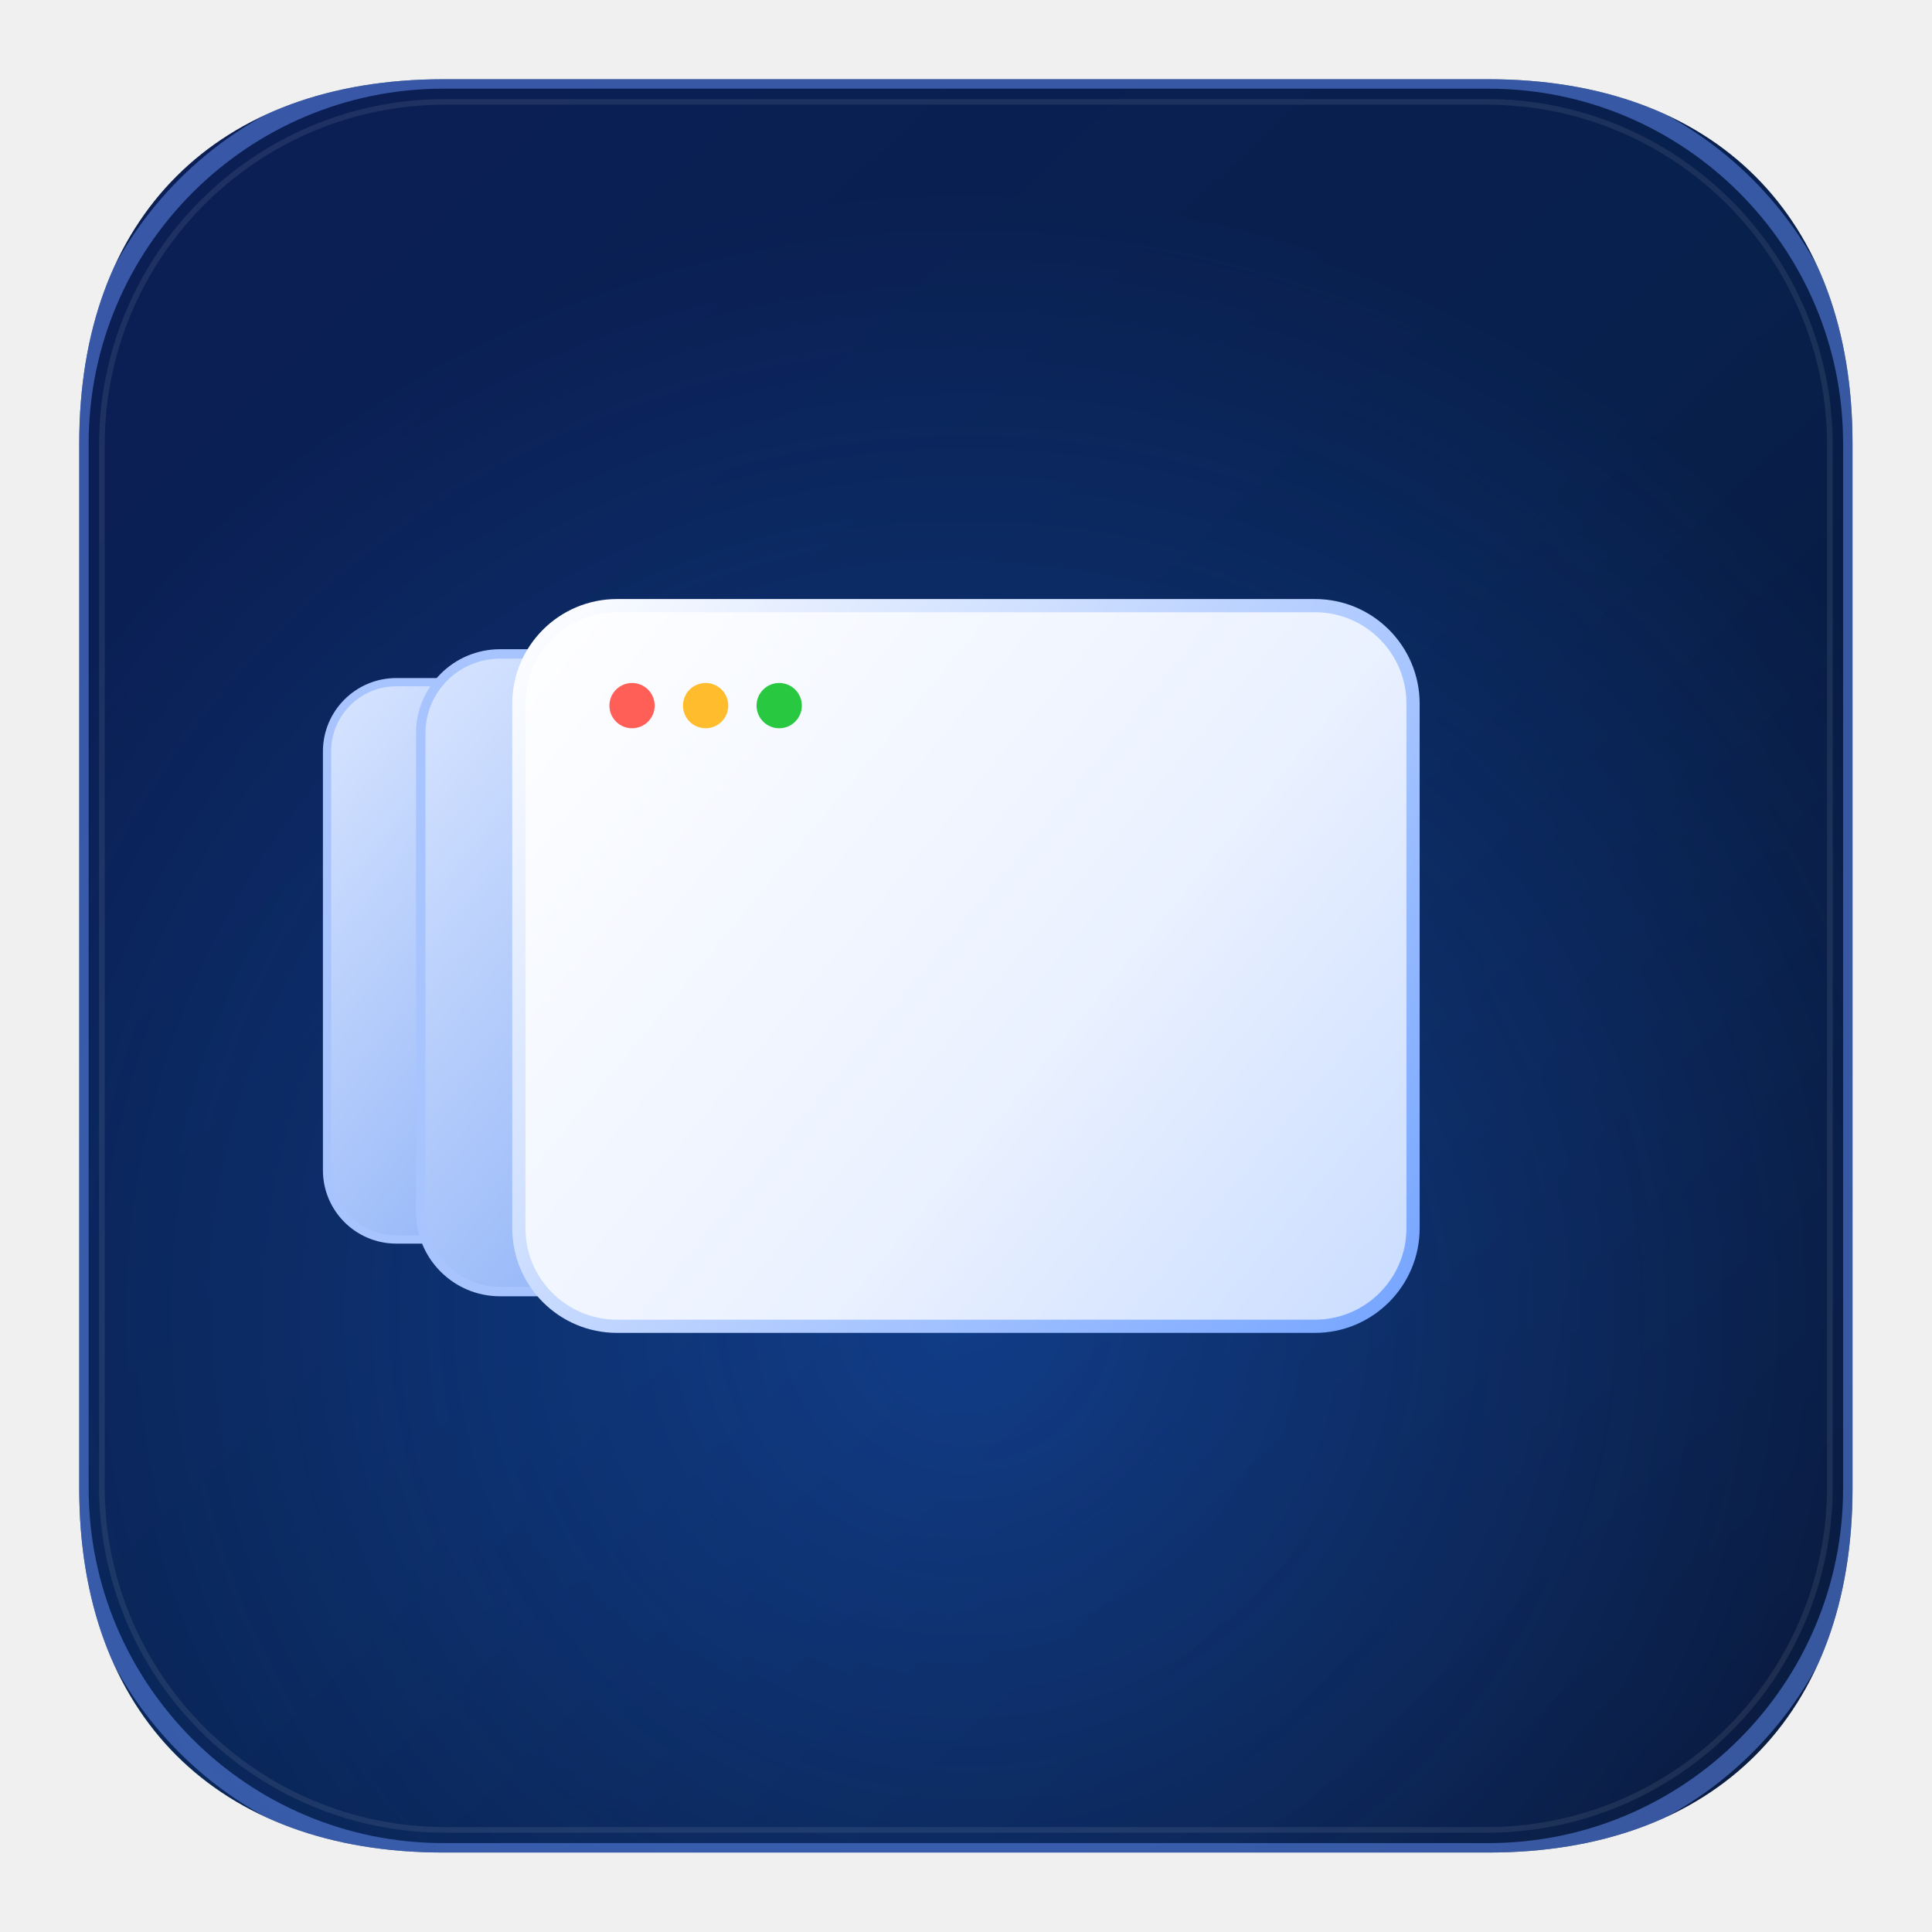
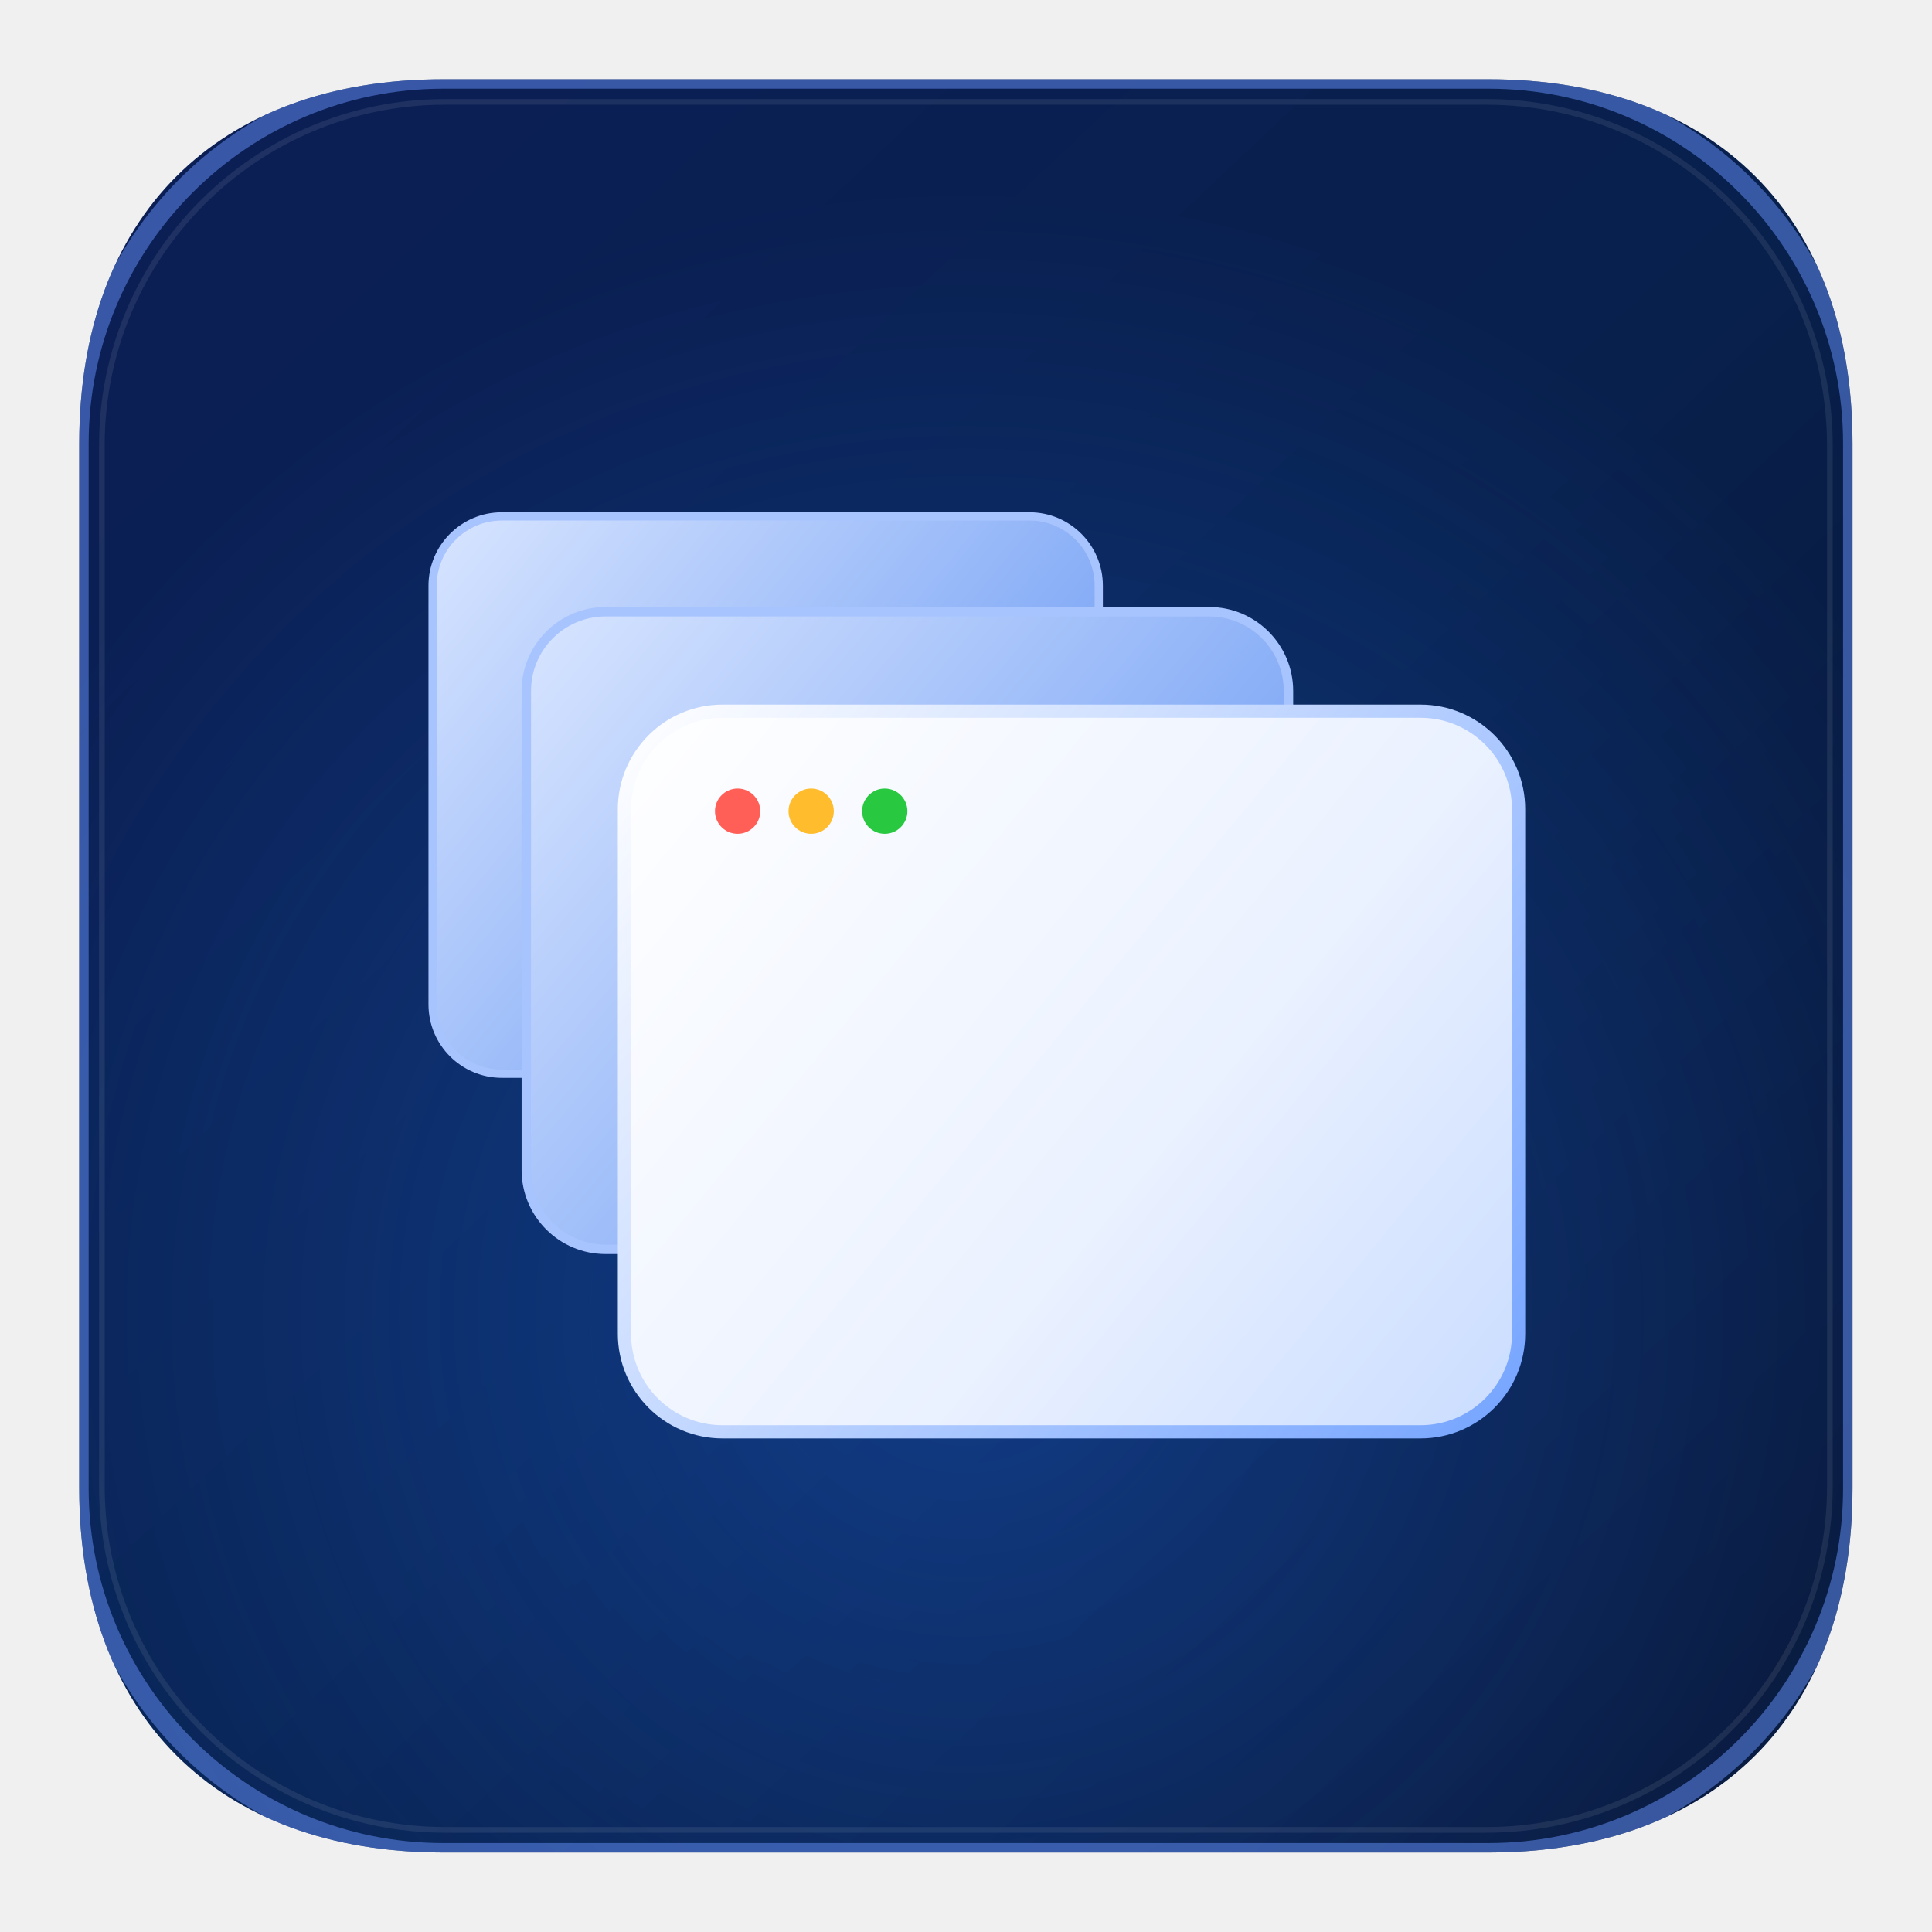
- <svg xmlns="http://www.w3.org/2000/svg" width="100%" height="100%" viewBox="0 0 17780 17780" version="1.1" xml:space="preserve" style="fill-rule:evenodd;clip-rule:evenodd;">
+ <svg xmlns="http://www.w3.org/2000/svg" width="100%" height="100%" viewBox="0 0 308684 308684" version="1.1" xml:space="preserve" style="fill-rule:evenodd;clip-rule:evenodd;">
  <g>
    <g>
-       <clipPath id="_clip1">
-         <path d="M4079.863,729.167l9618.054,0c2083.333,0 3350.696,1267.362 3350.696,3350.696l0,9618.054c0,2083.333 -1267.362,3350.696 -3350.696,3350.696l-9618.054,0c-2083.333,0 -3350.696,-1267.362 -3350.696,-3350.696l0,-9618.054c0,-2083.333 1267.362,-3350.696 3350.696,-3350.696Z" />
-       </clipPath>
-       <g clip-path="url(#_clip1)">
-         <rect x="0" y="0" width="17777.779" height="17777.779" style="fill:url(#_Linear2);" />
-         <rect x="0" y="0" width="17777.779" height="17777.779" style="fill:url(#_Radial3);" />
+       <g>
        <g>
-           <path d="M9140.279,6915.249l0,3854.358c0,351.754 -285.581,637.335 -637.335,637.335l-4855.884,0c-351.754,0 -637.335,-285.581 -637.335,-637.335l0,-3854.358c0,-351.754 285.581,-637.335 637.335,-637.335l4855.884,0c351.754,0 637.335,285.581 637.335,637.335Z" style="fill:url(#_Linear4);stroke:#a8c4ff;stroke-width:75.86px;" />
-           <path d="M10886.112,6747.221l0,4409.721c0,402.438 -326.729,729.167 -729.167,729.167l-5555.554,0c-402.438,0 -729.167,-326.729 -729.167,-729.167l0,-4409.721c0,-402.438 326.729,-729.167 729.167,-729.167l5555.554,0c402.438,0 729.167,326.729 729.167,729.167Z" style="fill:url(#_Linear5);stroke:#a8c4ff;stroke-width:86.79px;" />
+           <clipPath id="_clip1">
+             <path d="M70830.954,12659.15c0,0 166980.104,0 166980.104,0c36168.975,0 58171.804,22002.812 58171.804,58171.804l0,166980.104c0,36168.975 -22002.813,58171.804 -58171.804,58171.804l-166980.104,0c-36168.975,0 -58171.804,-22002.813 -58171.804,-58171.804l0,-166980.104c0,-36168.975 22002.812,-58171.804 58171.804,-58171.804Z" />
+           </clipPath>
+           <g clip-path="url(#_clip1)">
+             <rect x="0" y="0" width="308641.996" height="308641.996" style="fill:url(#_Linear2);" />
+             <rect x="0" y="0" width="308641.996" height="308641.996" style="fill:url(#_Radial3);" />
+             <g>
+               <path d="M175552.067,93572.379l0,66915.938c0,6106.842 -4958.004,11064.842 -11064.842,11064.842l-84303.542,0c-6106.842,0 -11064.842,-4958.004 -11064.842,-11064.842l0,-66915.938c0,-6106.842 4958.004,-11064.842 11064.842,-11064.842l84303.542,0c6106.842,0 11064.842,4958.004 11064.842,11064.842Z" style="fill:url(#_Linear4);stroke:#a8c4ff;stroke-width:1317px;" />
+               <path d="M205861.667,110394.808c0,-0 0,76557.658 0,76557.658c0,6986.771 -5672.379,12659.15 -12659.15,12659.15l-96450.592,0c-6986.771,0 -12659.15,-5672.379 -12659.15,-12659.15l0,-76557.658c0,-6986.771 5672.379,-12659.15 12659.15,-12659.15l96450.592,0c6986.771,0 12659.15,5672.379 12659.15,12659.15Z" style="fill:url(#_Linear5);stroke:#a8c4ff;stroke-width:1506.79px;" />
+             </g>
+             <g>
+               <path d="M242633.492,129303.992l0,83791.458c0,8650.312 -7022.933,15673.246 -15673.246,15673.246l-111521.042,0c-8650.312,0 -15673.246,-7022.933 -15673.246,-15673.246l0,-83791.458c0,-8650.312 7022.933,-15673.246 15673.246,-15673.246l111521.042,0c8650.312,0 15673.246,7022.933 15673.246,15673.246Z" style="fill:url(#_Linear6);stroke:url(#_Linear7);stroke-width:2110.08px;" />
+               <circle cx="117850.504" cy="129605.346" r="3616.892" style="fill:#ff5f57;" />
+               <circle cx="129605.417" cy="129605.346" r="3616.892" style="fill:#ffbd2e;" />
+               <circle cx="141360.329" cy="129605.346" r="3616.892" style="fill:#28c840;" />
+             </g>
+             <path d="M295982.846,70830.954l0,166980.104c0,32105.904 -26065.904,58171.804 -58171.804,58171.804l-166980.104,0c-32105.904,0 -58171.804,-26065.904 -58171.804,-58171.804l0,-166980.104c0,-32105.904 26065.904,-58171.804 58171.804,-58171.804l166980.104,0c32105.904,0 58171.804,26065.904 58171.804,58171.804Z" style="fill:none;stroke:#5d87ea;stroke-opacity:0.55;stroke-width:3014.42px;" />
+             <path d="M292365.954,71132.308c0,-0 0,166377.308 0,166377.308c0,30276.042 -24580.296,54856.267 -54856.267,54856.267l-166377.308,0c-30276.042,0 -54856.267,-24580.296 -54856.267,-54856.267l-0,-166377.308c0,-30276.042 24580.296,-54856.267 54856.267,-54856.267l166377.308,-0c30276.042,0 54856.267,24580.296 54856.267,54856.267Z" style="fill:none;stroke:#fff;stroke-opacity:0.08;stroke-width:904.17px;" />
+           </g>
        </g>
-         <g>
-           <path d="M13004.169,6476.39l0,4826.388c0,498.258 -404.521,902.779 -902.779,902.779l-6423.612,0c-498.258,0 -902.779,-404.521 -902.779,-902.779l0,-4826.388c0,-498.258 404.521,-902.779 902.779,-902.779l6423.612,0c498.258,0 902.779,404.521 902.779,902.779Z" style="fill:url(#_Linear6);stroke:url(#_Linear7);stroke-width:121.54px;" />
-           <circle cx="5816.669" cy="6493.748" r="208.333" style="fill:#ff5f57;" />
-           <circle cx="6493.752" cy="6493.748" r="208.333" style="fill:#ffbd2e;" />
-           <circle cx="7170.835" cy="6493.748" r="208.333" style="fill:#28c840;" />
-         </g>
-         <path d="M17048.612,4079.863l0,9618.054c0,1849.3 -1501.396,3350.696 -3350.696,3350.696l-9618.054,0c-1849.3,0 -3350.696,-1501.396 -3350.696,-3350.696l0,-9618.054c0,-1849.3 1501.396,-3350.696 3350.696,-3350.696l9618.054,0c1849.3,0 3350.696,1501.396 3350.696,3350.696Z" style="fill:none;stroke:#5d87ea;stroke-opacity:0.55;stroke-width:173.63px;" />
-         <path d="M16840.279,4097.221l0,9583.333c0,1743.9 -1415.825,3159.721 -3159.721,3159.721l-9583.333,0c-1743.9,0 -3159.721,-1415.825 -3159.721,-3159.721l0,-9583.333c0,-1743.9 1415.825,-3159.721 3159.721,-3159.721l9583.333,0c1743.9,0 3159.721,1415.825 3159.721,3159.721Z" style="fill:none;stroke:#fff;stroke-opacity:0.08;stroke-width:52.08px;" />
      </g>
    </g>
  </g>
  <defs>
-     <linearGradient id="_Linear2" x1="0" y1="0" x2="1" y2="0" gradientUnits="userSpaceOnUse" gradientTransform="matrix(13541.667,14930.556,-14930.556,13541.667,2083.333,1388.889)">
+     <linearGradient id="_Linear2" x1="0" y1="0" x2="1" y2="0" gradientUnits="userSpaceOnUse" gradientTransform="matrix(235098.38,259211.034,-259211.034,235098.38,36168.981,24112.654)">
      <stop offset="0" style="stop-color:#0b1f55;stop-opacity:1" />
      <stop offset="0.52" style="stop-color:#08204c;stop-opacity:1" />
      <stop offset="1" style="stop-color:#081533;stop-opacity:1" />
    </linearGradient>
-     <radialGradient id="_Radial3" cx="0" cy="0" r="1" gradientUnits="userSpaceOnUse" gradientTransform="matrix(10311.111,0,0,10311.111,8888.889,12088.889)">
+     <radialGradient id="_Radial3" cx="0" cy="0" r="1" gradientUnits="userSpaceOnUse" gradientTransform="matrix(179012.346,0,0,179012.346,154320.988,209876.543)">
      <stop offset="0" style="stop-color:#2276ff;stop-opacity:0.35" />
      <stop offset="1" style="stop-color:#2276ff;stop-opacity:0" />
    </radialGradient>
-     <linearGradient id="_Linear4" x1="0" y1="0" x2="1" y2="0" gradientUnits="userSpaceOnUse" gradientTransform="matrix(6130.555,5129.029,-5129.029,6130.555,3009.723,6277.915)">
+     <linearGradient id="_Linear4" x1="0" y1="0" x2="1" y2="0" gradientUnits="userSpaceOnUse" gradientTransform="matrix(106433.253,89045.642,-89045.642,106433.253,69118.795,82507.554)">
      <stop offset="0" style="stop-color:#d8e5ff;stop-opacity:1" />
      <stop offset="1" style="stop-color:#5b8ff2;stop-opacity:1" />
    </linearGradient>
-     <linearGradient id="_Linear5" x1="0" y1="0" x2="1" y2="0" gradientUnits="userSpaceOnUse" gradientTransform="matrix(7013.889,5868.056,-5868.056,7013.889,3872.222,6018.056)">
+     <linearGradient id="_Linear5" x1="0" y1="0" x2="1" y2="0" gradientUnits="userSpaceOnUse" gradientTransform="matrix(121768.904,101875.964,-101875.964,121768.904,84092.747,97735.687)">
      <stop offset="0" style="stop-color:#d8e5ff;stop-opacity:1" />
      <stop offset="1" style="stop-color:#5b8ff2;stop-opacity:1" />
    </linearGradient>
-     <linearGradient id="_Linear6" x1="0" y1="0" x2="1" y2="0" gradientUnits="userSpaceOnUse" gradientTransform="matrix(8229.167,6631.944,-6631.944,8229.167,4775.002,5573.61)">
+     <linearGradient id="_Linear6" x1="0" y1="0" x2="1" y2="0" gradientUnits="userSpaceOnUse" gradientTransform="matrix(142867.477,115137.924,-115137.924,142867.477,99766.008,113630.736)">
      <stop offset="0" style="stop-color:#fff;stop-opacity:1" />
      <stop offset="0.6" style="stop-color:#eaf1ff;stop-opacity:1" />
      <stop offset="1" style="stop-color:#c9dcff;stop-opacity:1" />
    </linearGradient>
-     <linearGradient id="_Linear7" x1="0" y1="0" x2="1" y2="0" gradientUnits="userSpaceOnUse" gradientTransform="matrix(8229.167,6631.944,-6631.944,8229.167,4775.002,5573.61)">
+     <linearGradient id="_Linear7" x1="0" y1="0" x2="1" y2="0" gradientUnits="userSpaceOnUse" gradientTransform="matrix(142867.477,115137.924,-115137.924,142867.477,99766.008,113630.736)">
      <stop offset="0" style="stop-color:#fff;stop-opacity:1" />
      <stop offset="1" style="stop-color:#75a4ff;stop-opacity:1" />
    </linearGradient>
  </defs>
</svg>
